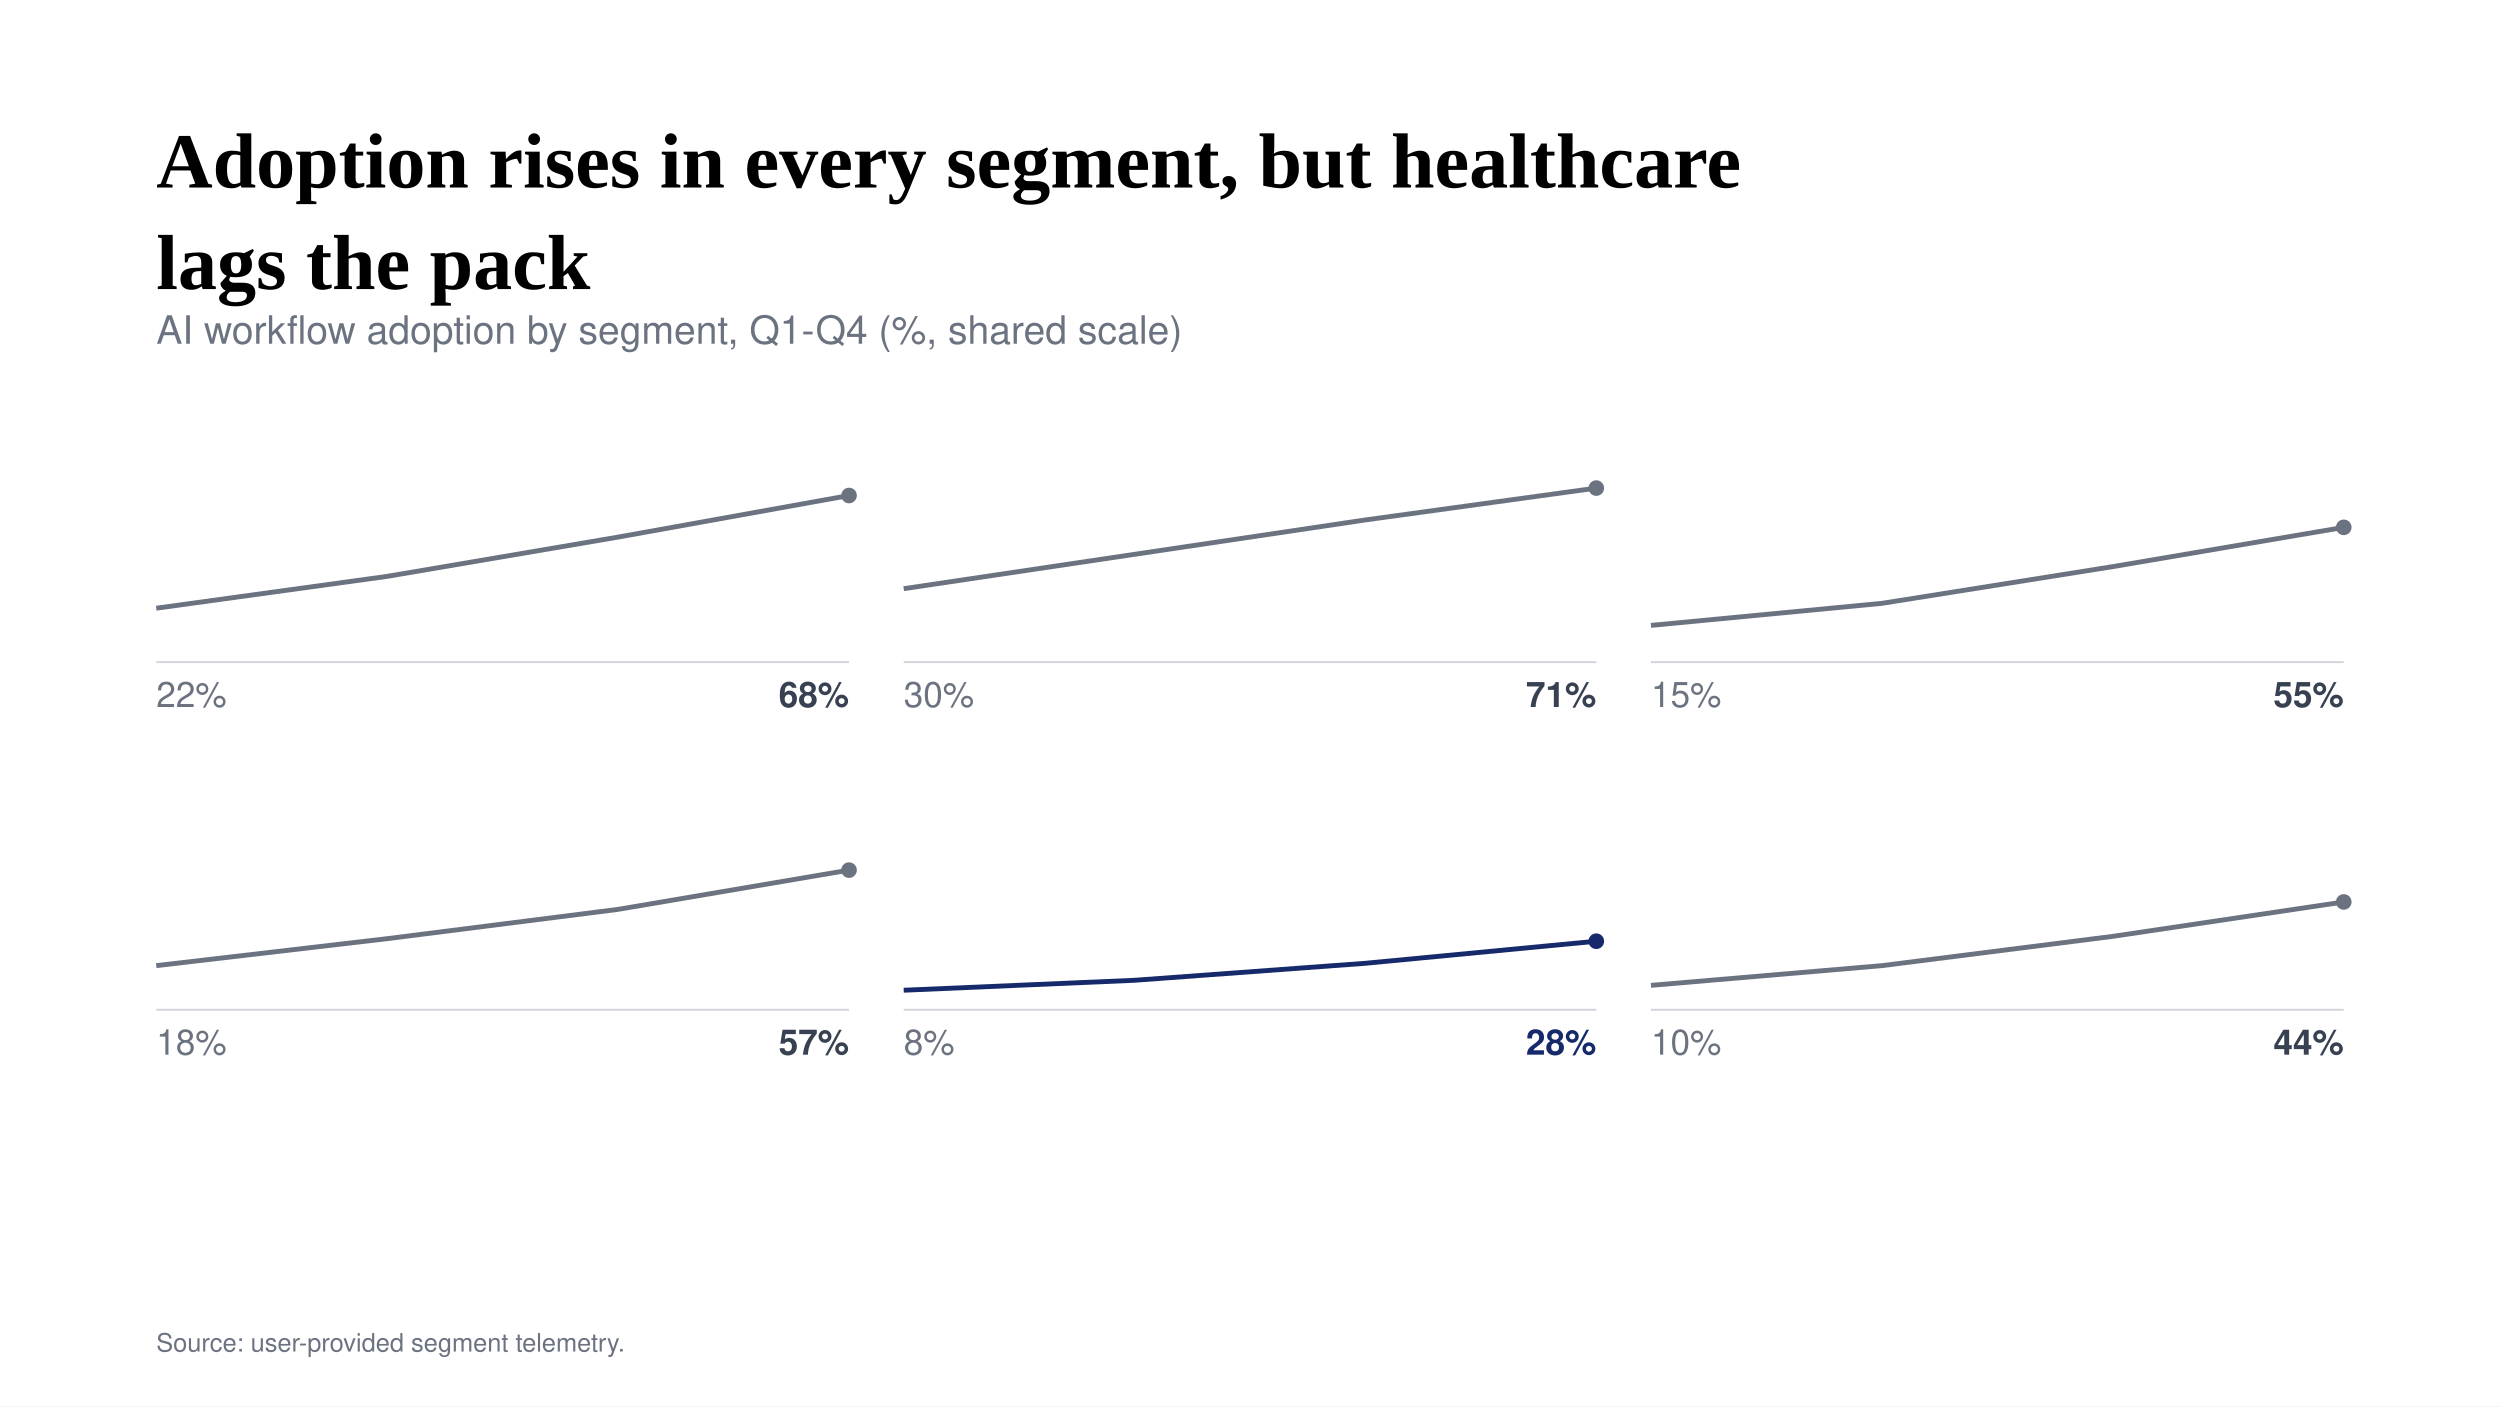
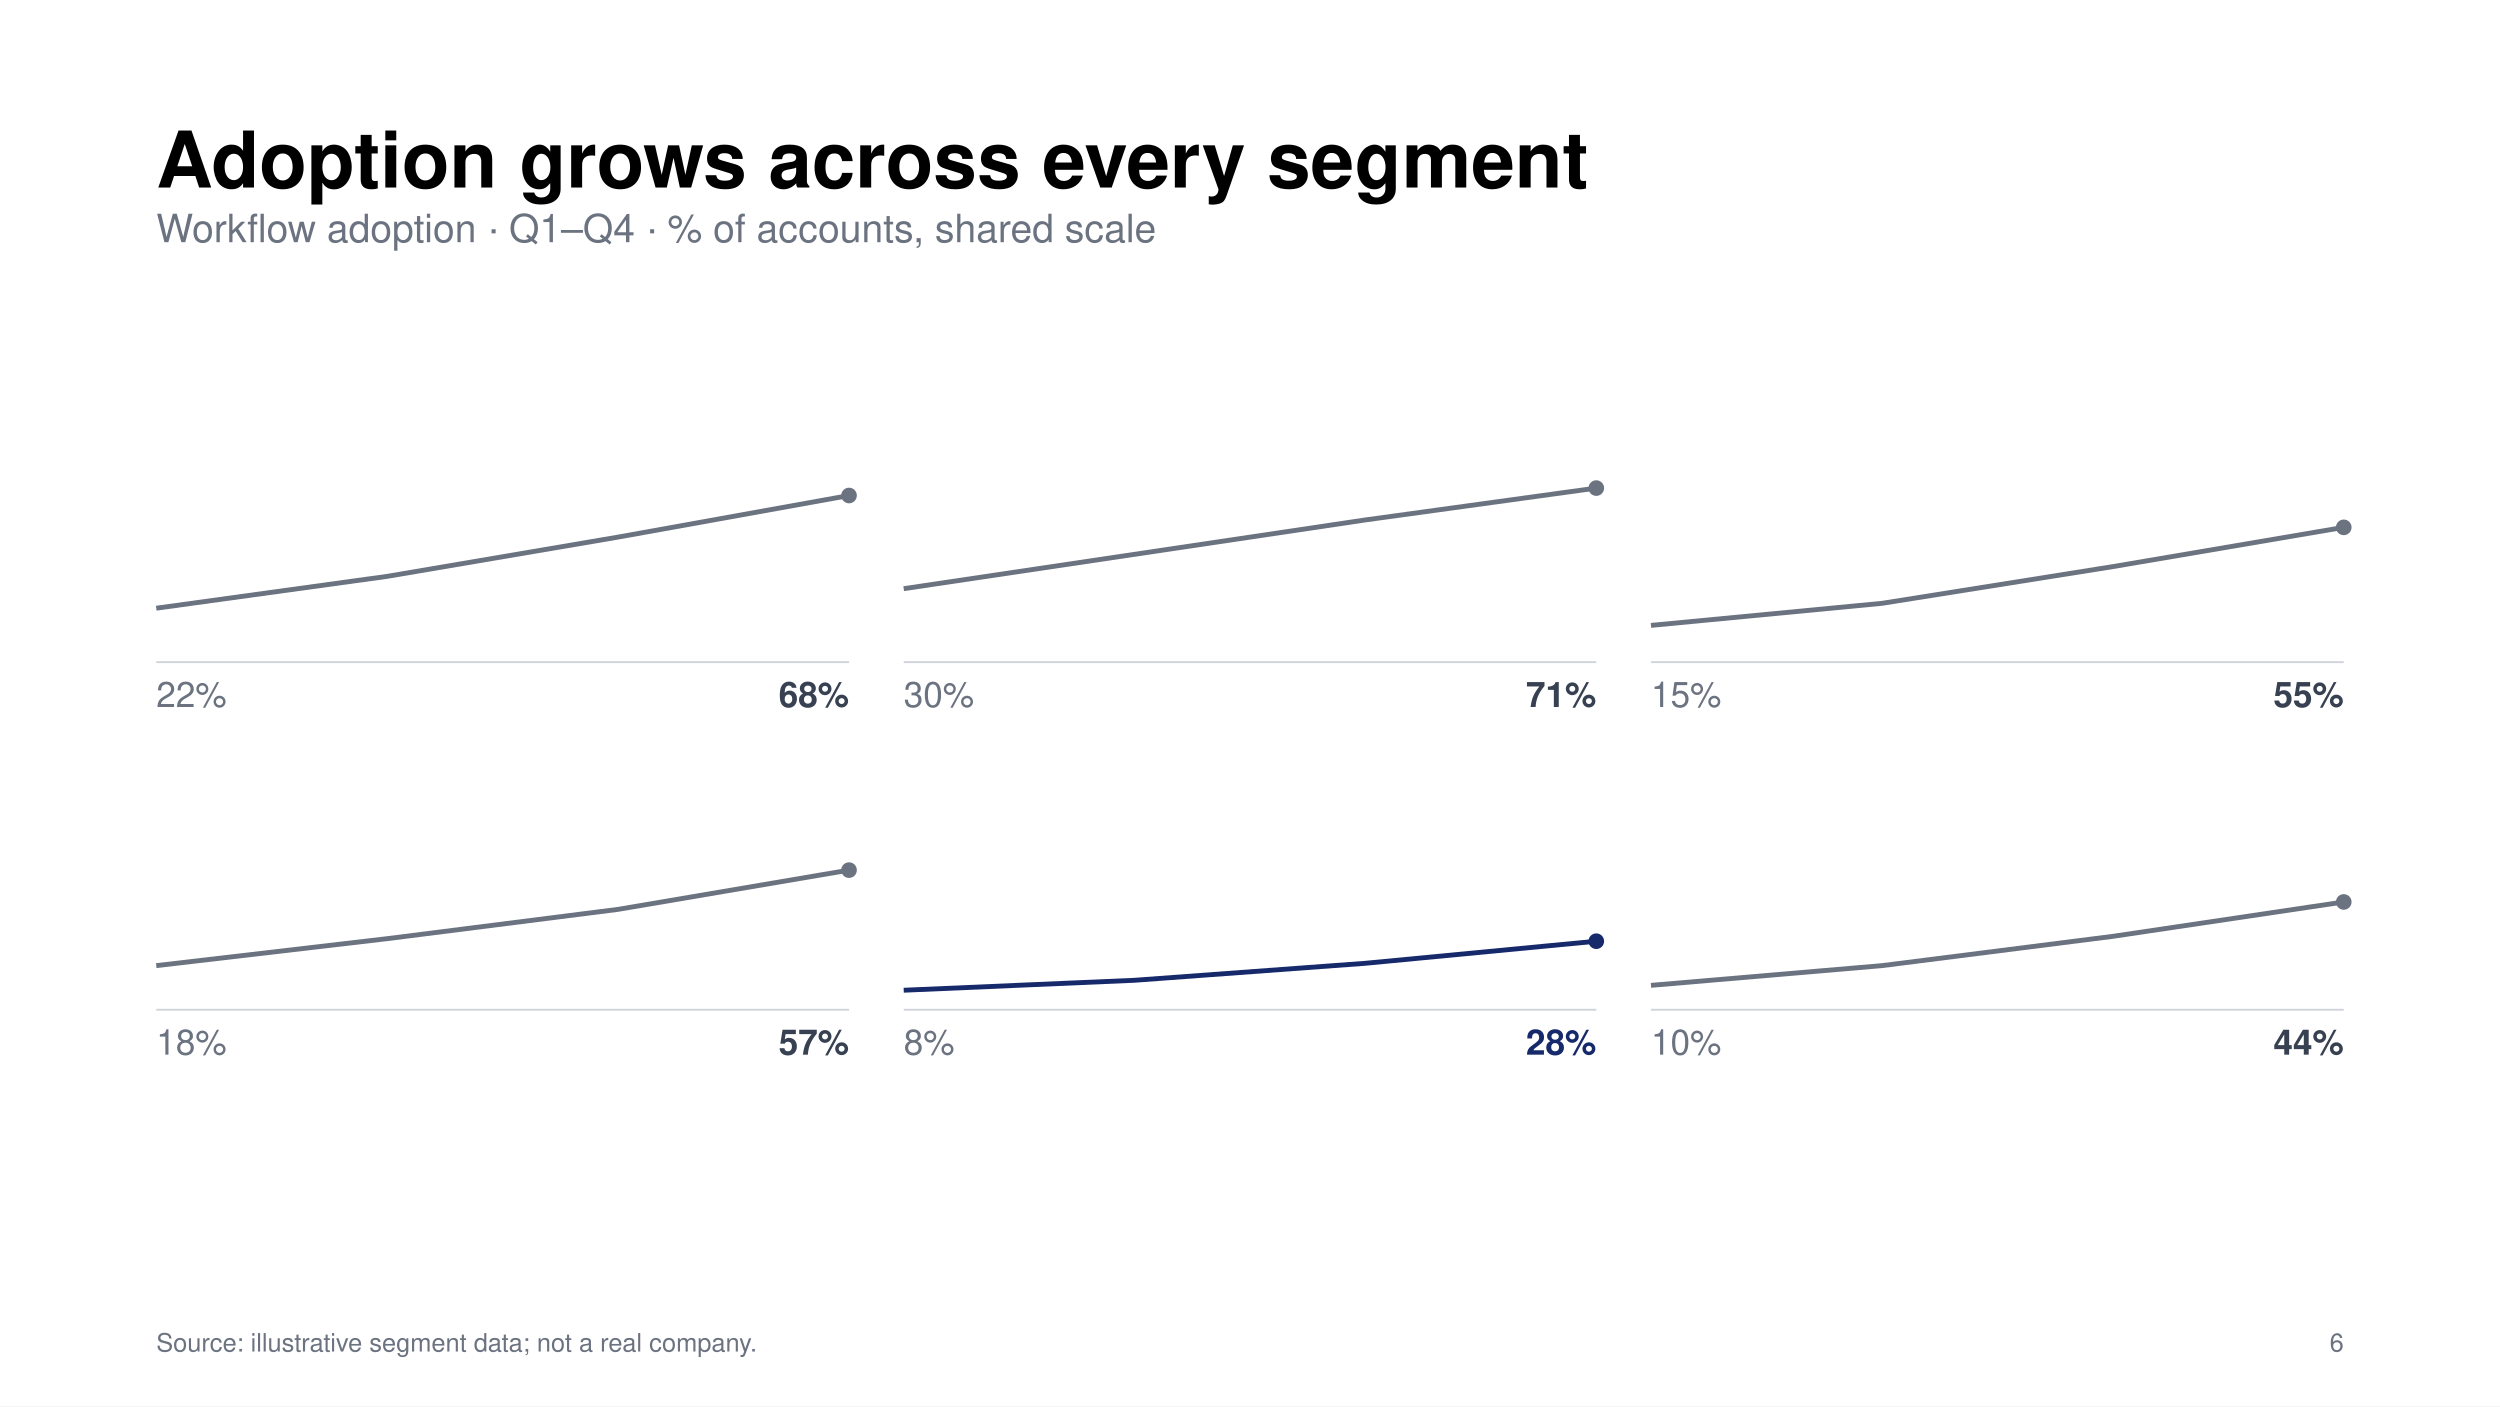
- <svg xmlns="http://www.w3.org/2000/svg" viewBox="0 0 1280 720" width="1280" height="720" role="img" aria-label="Adoption rises in every segment, but healthcare lags the pack">
+ <svg xmlns="http://www.w3.org/2000/svg" viewBox="0 0 1280 720" width="1280" height="720" role="img" aria-label="Adoption grows across every segment">
  <rect width="1280" height="720" fill="#FFFFFF" />
-   <text x="80.0" y="96.0" font-family="Georgia, 'Times New Roman', 'Hiragino Mincho ProN', 'Yu Mincho', serif" font-size="40" fill="#000000" font-weight="bold" text-anchor="start">Adoption rises in every segment, but healthcare</text>
-   <text x="80.0" y="148.0" font-family="Georgia, 'Times New Roman', 'Hiragino Mincho ProN', 'Yu Mincho', serif" font-size="40" fill="#000000" font-weight="bold" text-anchor="start">lags the pack</text>
-   <text x="80.0" y="176.0" font-family="'Helvetica Neue', Helvetica, Arial, 'Hiragino Sans', 'Yu Gothic', 'Noto Sans JP', 'Meiryo', sans-serif" font-size="20" fill="#6B7280" font-weight="normal" text-anchor="start">AI workflow adoption by segment, Q1-Q4 (%, shared scale)</text>
+   <text x="80.0" y="96.0" font-family="'Helvetica Neue', Helvetica, Arial, 'Hiragino Sans', 'Yu Gothic', 'Noto Sans JP', 'Meiryo', sans-serif" font-size="40" fill="#000000" font-weight="bold" text-anchor="start">Adoption grows across every segment</text>
+   <text x="80.0" y="124.0" font-family="'Helvetica Neue', Helvetica, Arial, 'Hiragino Sans', 'Yu Gothic', 'Noto Sans JP', 'Meiryo', sans-serif" font-size="20" fill="#6B7280" font-weight="normal" text-anchor="start">Workflow adoption · Q1–Q4 · % of accounts, shared scale</text>
  <text x="80.0" y="226.0" font-family="'Helvetica Neue', Helvetica, Arial, 'Hiragino Sans', 'Yu Gothic', 'Noto Sans JP', 'Meiryo', sans-serif" font-size="18" fill="#374151" font-weight="600" text-anchor="start" />
  <line x1="80.0" y1="339.0" x2="434.7" y2="339.0" stroke="#D1D5DB" />
  <polyline points="80.0,311.4 198.2,295.1 316.4,275.0 434.7,253.7" fill="none" stroke="#6B7280" stroke-width="2.5" />
  <circle cx="434.7" cy="253.7" r="4" fill="#6B7280" />
  <text x="434.7" y="362.0" font-family="'Helvetica Neue', Helvetica, Arial, 'Hiragino Sans', 'Yu Gothic', 'Noto Sans JP', 'Meiryo', sans-serif" font-size="18" fill="#374151" font-weight="bold" text-anchor="end">68%</text>
  <text x="80.0" y="362.0" font-family="'Helvetica Neue', Helvetica, Arial, 'Hiragino Sans', 'Yu Gothic', 'Noto Sans JP', 'Meiryo', sans-serif" font-size="18" fill="#6B7280" font-weight="normal" text-anchor="start">22%</text>
  <text x="462.7" y="226.0" font-family="'Helvetica Neue', Helvetica, Arial, 'Hiragino Sans', 'Yu Gothic', 'Noto Sans JP', 'Meiryo', sans-serif" font-size="18" fill="#374151" font-weight="600" text-anchor="start" />
  <line x1="462.7" y1="339.0" x2="817.3" y2="339.0" stroke="#D1D5DB" />
  <polyline points="462.7,301.4 580.9,283.8 699.1,266.2 817.3,249.9" fill="none" stroke="#6B7280" stroke-width="2.5" />
  <circle cx="817.3" cy="249.9" r="4" fill="#6B7280" />
  <text x="817.3" y="362.0" font-family="'Helvetica Neue', Helvetica, Arial, 'Hiragino Sans', 'Yu Gothic', 'Noto Sans JP', 'Meiryo', sans-serif" font-size="18" fill="#374151" font-weight="bold" text-anchor="end">71%</text>
  <text x="462.7" y="362.0" font-family="'Helvetica Neue', Helvetica, Arial, 'Hiragino Sans', 'Yu Gothic', 'Noto Sans JP', 'Meiryo', sans-serif" font-size="18" fill="#6B7280" font-weight="normal" text-anchor="start">30%</text>
  <text x="845.3" y="226.0" font-family="'Helvetica Neue', Helvetica, Arial, 'Hiragino Sans', 'Yu Gothic', 'Noto Sans JP', 'Meiryo', sans-serif" font-size="18" fill="#374151" font-weight="600" text-anchor="start" />
  <line x1="845.3" y1="339.0" x2="1200.0" y2="339.0" stroke="#D1D5DB" />
  <polyline points="845.3,320.2 963.6,308.9 1081.8,290.1 1200.0,270.0" fill="none" stroke="#6B7280" stroke-width="2.5" />
  <circle cx="1200.0" cy="270.0" r="4" fill="#6B7280" />
  <text x="1200.0" y="362.0" font-family="'Helvetica Neue', Helvetica, Arial, 'Hiragino Sans', 'Yu Gothic', 'Noto Sans JP', 'Meiryo', sans-serif" font-size="18" fill="#374151" font-weight="bold" text-anchor="end">55%</text>
  <text x="845.3" y="362.0" font-family="'Helvetica Neue', Helvetica, Arial, 'Hiragino Sans', 'Yu Gothic', 'Noto Sans JP', 'Meiryo', sans-serif" font-size="18" fill="#6B7280" font-weight="normal" text-anchor="start">15%</text>
  <text x="80.0" y="404.0" font-family="'Helvetica Neue', Helvetica, Arial, 'Hiragino Sans', 'Yu Gothic', 'Noto Sans JP', 'Meiryo', sans-serif" font-size="18" fill="#374151" font-weight="600" text-anchor="start" />
  <line x1="80.0" y1="517.0" x2="434.7" y2="517.0" stroke="#D1D5DB" />
  <polyline points="80.0,494.4 198.2,480.6 316.4,465.6 434.7,445.5" fill="none" stroke="#6B7280" stroke-width="2.5" />
  <circle cx="434.7" cy="445.5" r="4" fill="#6B7280" />
  <text x="434.7" y="540.0" font-family="'Helvetica Neue', Helvetica, Arial, 'Hiragino Sans', 'Yu Gothic', 'Noto Sans JP', 'Meiryo', sans-serif" font-size="18" fill="#374151" font-weight="bold" text-anchor="end">57%</text>
  <text x="80.0" y="540.0" font-family="'Helvetica Neue', Helvetica, Arial, 'Hiragino Sans', 'Yu Gothic', 'Noto Sans JP', 'Meiryo', sans-serif" font-size="18" fill="#6B7280" font-weight="normal" text-anchor="start">18%</text>
  <text x="462.7" y="404.0" font-family="'Helvetica Neue', Helvetica, Arial, 'Hiragino Sans', 'Yu Gothic', 'Noto Sans JP', 'Meiryo', sans-serif" font-size="18" fill="#000000" font-weight="600" text-anchor="start" />
  <line x1="462.7" y1="517.0" x2="817.3" y2="517.0" stroke="#D1D5DB" />
  <polyline points="462.7,507.0 580.9,501.9 699.1,493.2 817.3,481.9" fill="none" stroke="#15296B" stroke-width="2.5" />
  <circle cx="817.3" cy="481.9" r="4" fill="#15296B" />
  <text x="817.3" y="540.0" font-family="'Helvetica Neue', Helvetica, Arial, 'Hiragino Sans', 'Yu Gothic', 'Noto Sans JP', 'Meiryo', sans-serif" font-size="18" fill="#15296B" font-weight="bold" text-anchor="end">28%</text>
  <text x="462.7" y="540.0" font-family="'Helvetica Neue', Helvetica, Arial, 'Hiragino Sans', 'Yu Gothic', 'Noto Sans JP', 'Meiryo', sans-serif" font-size="18" fill="#6B7280" font-weight="normal" text-anchor="start">8%</text>
  <text x="845.3" y="404.0" font-family="'Helvetica Neue', Helvetica, Arial, 'Hiragino Sans', 'Yu Gothic', 'Noto Sans JP', 'Meiryo', sans-serif" font-size="18" fill="#374151" font-weight="600" text-anchor="start" />
  <line x1="845.3" y1="517.0" x2="1200.0" y2="517.0" stroke="#D1D5DB" />
  <polyline points="845.3,504.5 963.6,494.4 1081.8,479.4 1200.0,461.8" fill="none" stroke="#6B7280" stroke-width="2.5" />
  <circle cx="1200.0" cy="461.8" r="4" fill="#6B7280" />
  <text x="1200.0" y="540.0" font-family="'Helvetica Neue', Helvetica, Arial, 'Hiragino Sans', 'Yu Gothic', 'Noto Sans JP', 'Meiryo', sans-serif" font-size="18" fill="#374151" font-weight="bold" text-anchor="end">44%</text>
  <text x="845.3" y="540.0" font-family="'Helvetica Neue', Helvetica, Arial, 'Hiragino Sans', 'Yu Gothic', 'Noto Sans JP', 'Meiryo', sans-serif" font-size="18" fill="#6B7280" font-weight="normal" text-anchor="start">10%</text>
  <text x="80.0" y="630.0" font-family="'Helvetica Neue', Helvetica, Arial, 'Hiragino Sans', 'Yu Gothic', 'Noto Sans JP', 'Meiryo', sans-serif" font-size="22" fill="#15296B" font-weight="600" text-anchor="start" />
-   <text x="80.0" y="692.0" font-family="'Helvetica Neue', Helvetica, Arial, 'Hiragino Sans', 'Yu Gothic', 'Noto Sans JP', 'Meiryo', sans-serif" font-size="13" fill="#6B7280" font-weight="normal" text-anchor="start">Source: user-provided segment telemetry.</text>
+   <text x="80.0" y="692.0" font-family="'Helvetica Neue', Helvetica, Arial, 'Hiragino Sans', 'Yu Gothic', 'Noto Sans JP', 'Meiryo', sans-serif" font-size="13" fill="#6B7280" font-weight="normal" text-anchor="start">Source: illustrative segment data; not a real company.</text>
+   <text x="1200.0" y="692.0" font-family="'Helvetica Neue', Helvetica, Arial, 'Hiragino Sans', 'Yu Gothic', 'Noto Sans JP', 'Meiryo', sans-serif" font-size="13" fill="#6B7280" font-weight="normal" text-anchor="end">6</text>
</svg>
